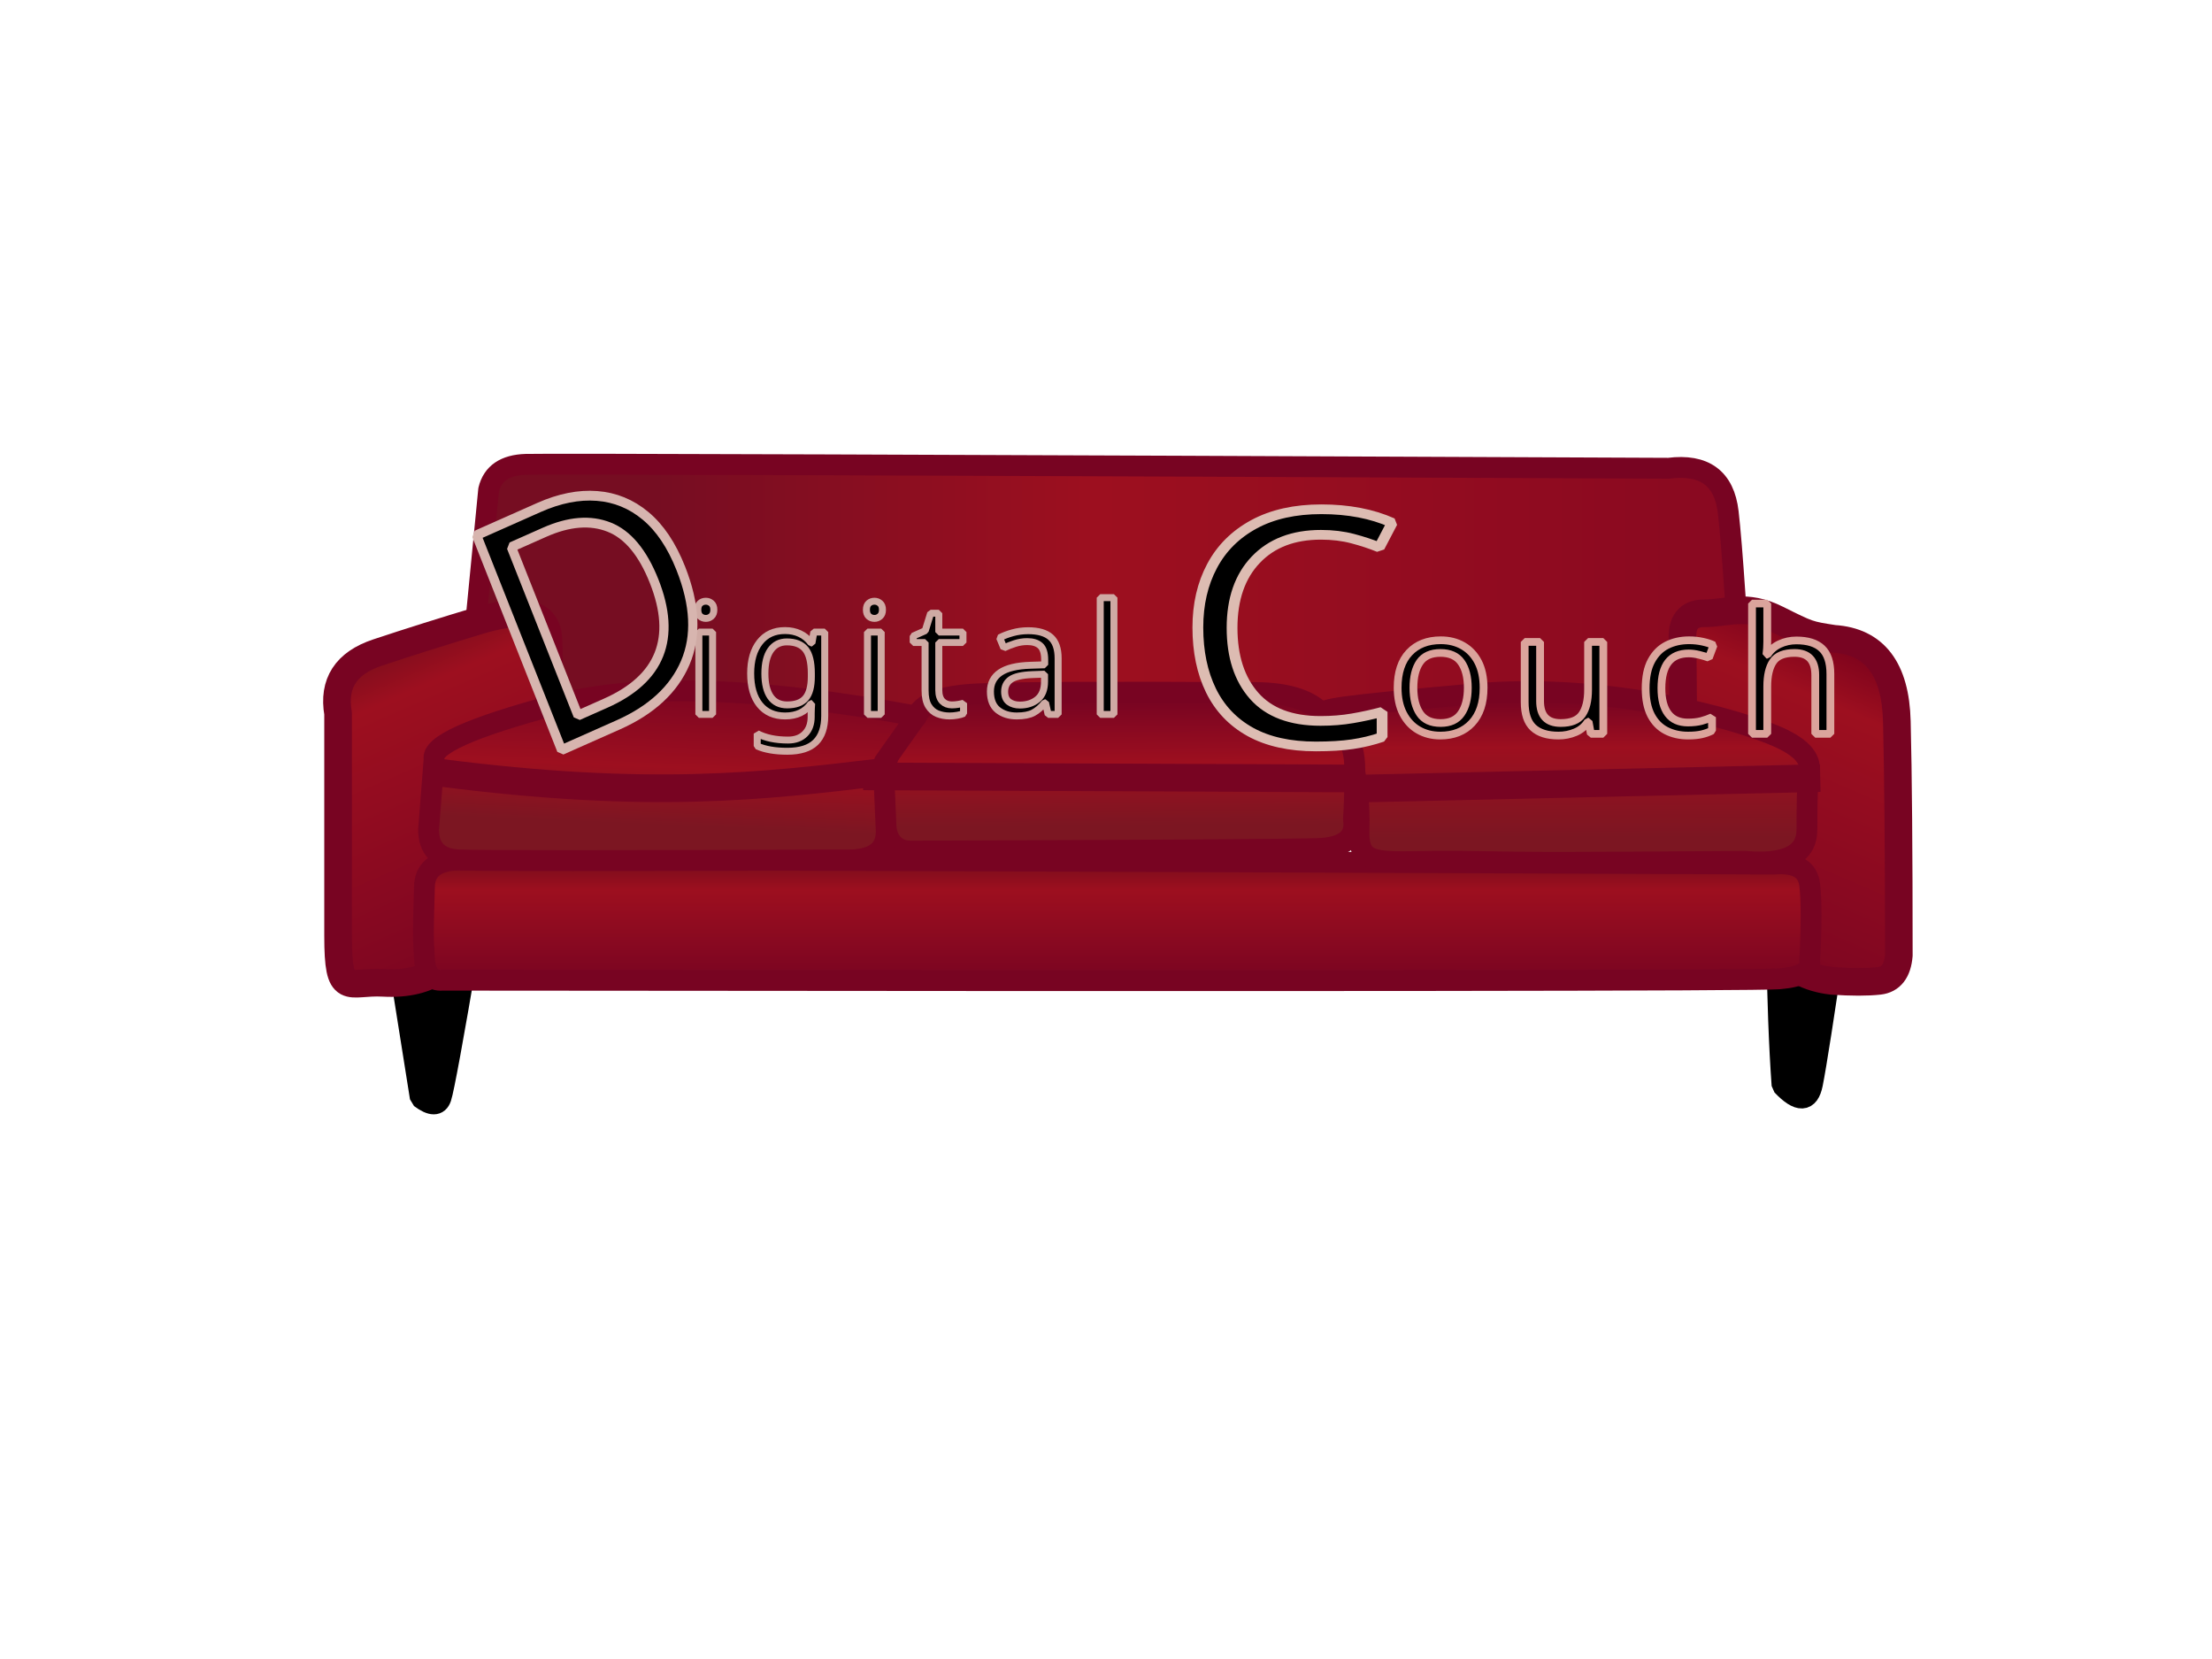
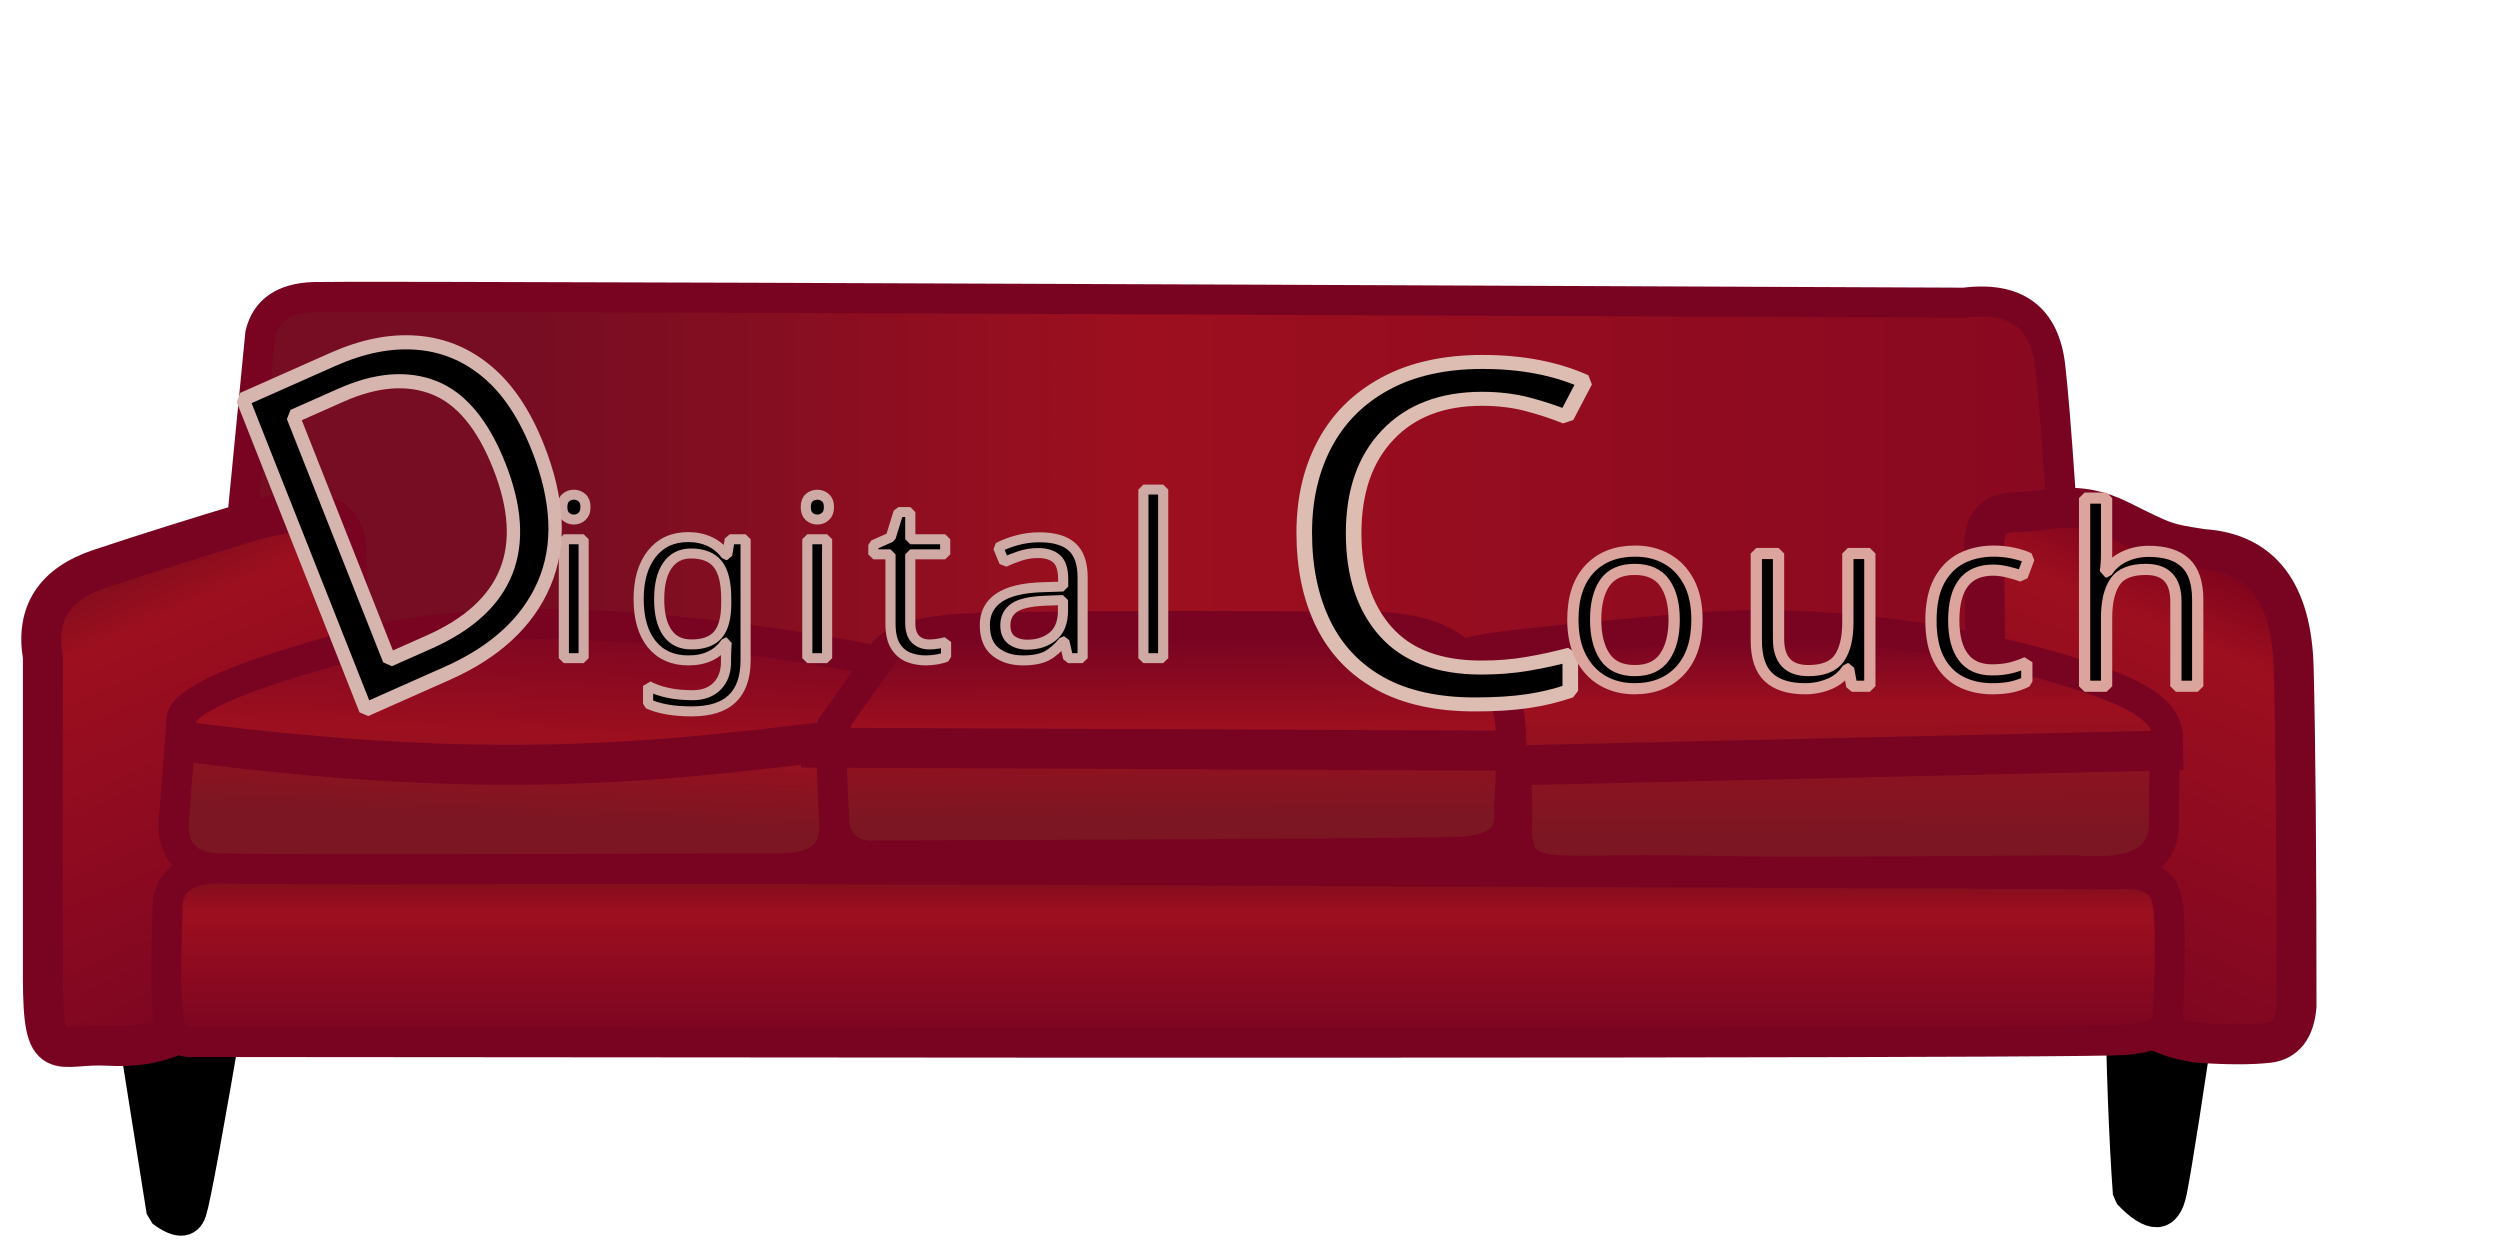
- <svg xmlns="http://www.w3.org/2000/svg" xmlns:ns1="http://krita.org/namespaces/svg/krita" width="1152pt" height="864pt" viewBox="0 0 1152 864">
+ <svg xmlns="http://www.w3.org/2000/svg" xmlns:ns1="http://krita.org/namespaces/svg/krita" width="1152pt" height="576pt" viewBox="0 0 1152 576">
  <defs>
    <linearGradient id="gradient0" gradientUnits="objectBoundingBox" x1="0" y1="0" x2="1.414" y2="0" spreadMethod="pad">
      <stop stop-color="#760d22" offset="0.106" stop-opacity="1" />
      <stop stop-color="#9d0f1f" offset="0.348" stop-opacity="1" />
      <stop stop-color="#780422" offset="1" stop-opacity="1" />
    </linearGradient>
    <linearGradient id="gradient1" gradientUnits="objectBoundingBox" x1="0.718" y1="0.053" x2="0.455" y2="1.101" spreadMethod="pad">
      <stop stop-color="#77001c" offset="0" stop-opacity="1" />
      <stop stop-color="#9d0f1f" offset="0.186" stop-opacity="1" />
      <stop stop-color="#780422" offset="1" stop-opacity="1" />
    </linearGradient>
    <linearGradient id="gradient2" gradientUnits="objectBoundingBox" x1="0.074" y1="-0.011" x2="0.362" y2="1.136" spreadMethod="pad">
      <stop stop-color="#770d1c" offset="0.093" stop-opacity="1" />
      <stop stop-color="#9d0f1f" offset="0.236" stop-opacity="1" />
      <stop stop-color="#780422" offset="1" stop-opacity="1" />
    </linearGradient>
    <linearGradient id="gradient3" gradientUnits="objectBoundingBox" x1="0.492" y1="-0.249" x2="0.492" y2="1.032" spreadMethod="pad">
      <stop stop-color="#770d1c" offset="0.199" stop-opacity="1" />
      <stop stop-color="#9d0f1f" offset="0.391" stop-opacity="1" />
      <stop stop-color="#780422" offset="1" stop-opacity="1" />
    </linearGradient>
    <linearGradient id="gradient4" gradientUnits="objectBoundingBox" x1="0.506" y1="1.071" x2="0.502" y2="0.056" spreadMethod="pad">
      <stop stop-color="#7c1622" offset="0.211" stop-opacity="1" />
      <stop stop-color="#9d0f1f" offset="0.733" stop-opacity="1" />
      <stop stop-color="#780422" offset="1" stop-opacity="1" />
    </linearGradient>
    <linearGradient id="gradient5" gradientUnits="objectBoundingBox" x1="0.534" y1="1.048" x2="0.516" y2="0.054" spreadMethod="pad">
      <stop stop-color="#7c1622" offset="0.211" stop-opacity="1" />
      <stop stop-color="#9d0f1f" offset="0.609" stop-opacity="1" />
      <stop stop-color="#780422" offset="1" stop-opacity="1" />
    </linearGradient>
    <linearGradient id="gradient6" gradientUnits="objectBoundingBox" x1="0.391" y1="1.019" x2="0.525" y2="-0.065" spreadMethod="pad">
      <stop stop-color="#7c1622" offset="0.217" stop-opacity="1" />
      <stop stop-color="#9d0f1f" offset="0.528" stop-opacity="1" />
      <stop stop-color="#780422" offset="1" stop-opacity="1" />
    </linearGradient>
  </defs>
-   <path id="shape0" transform="translate(243.801, 241.7457)" fill="url(#gradient0)" fill-rule="evenodd" stroke="#780422" stroke-width="10.858" stroke-linecap="square" stroke-linejoin="bevel" d="M4.582 75.943L10.691 13.322C12.728 4.837 19.177 0.424 30.038 0.085C40.899 -0.255 239.285 0.424 625.196 2.121C643.863 -0.255 654.215 7.382 656.252 25.032C658.288 42.681 661.003 82.731 664.398 145.183L0 139.583C0 139.583 1.527 118.37 4.582 75.943Z" />
-   <path id="shape1" transform="matrix(1 0 0 1 925.2 486)" fill="#000000" stroke="#000000" stroke-width="10.858" stroke-linecap="square" stroke-linejoin="bevel" d="M2.88 79.2C11.52 88.32 16.8 88.08 18.72 78.48C20.64 68.88 24.72 42.72 30.96 0L0 1.44C0.48 33.6 1.44 59.52 2.88 79.2Z" />
-   <path id="shape01" transform="matrix(1 0 0 1 206.64 493.2)" fill="#000000" stroke="#000000" stroke-width="10.858" stroke-linecap="square" stroke-linejoin="bevel" d="M12.24 78.48C18 82.8 21.6 82.8 23.04 78.48C24.48 74.16 29.28 48 37.44 0L0 1.44C5.76 37.92 9.84 63.6 12.24 78.48Z" />
-   <path id="shape11" transform="matrix(1 0 0 1 876.2056 317.8136)" fill="url(#gradient1)" fill-rule="evenodd" stroke="#780422" stroke-width="14.4" stroke-linecap="square" stroke-linejoin="bevel" d="M78.903 14.888C100.06 16.253 110.979 30.584 111.662 57.883C112.344 85.182 112.685 125.788 112.685 179.703C112.003 187.893 108.591 192.329 102.448 193.011C96.306 193.694 88.117 193.694 77.88 193.011C65.595 191.646 56.041 186.528 49.216 177.656C42.392 168.784 26.354 155.817 1.102 138.755L0.079 15.912C-0.604 6.357 3.15 1.58 11.339 1.58C23.624 1.58 32.837 -3.539 49.216 4.651C65.595 12.84 65.595 12.84 78.903 14.888Z" />
-   <path id="shape02" transform="translate(175.4909, 319.5031)" fill="url(#gradient2)" fill-rule="evenodd" stroke="#780422" stroke-width="14.4" stroke-linecap="square" stroke-linejoin="bevel" d="M0.585 52.099C-2.145 36.402 4.68 25.824 21.059 20.364C37.438 14.905 55.865 9.104 76.338 2.961C98.177 -3.181 109.438 0.232 110.121 13.198C110.803 26.165 110.803 71.89 110.121 150.374L53.817 185.179C46.31 190.639 36.414 193.028 24.13 192.345C5.703 191.322 0.585 200.535 0.585 167.777C0.585 135.018 0.585 135.018 0.585 52.099Z" />
-   <path id="shape03" transform="matrix(1 0 0 1 220.5 447.696)" fill="url(#gradient3)" stroke="#780422" stroke-width="10.858" stroke-linecap="square" stroke-linejoin="bevel" d="M0.54 14.544C0.54 5.424 6.3 0.624 17.82 0.144C29.34 -0.336 257.82 0.384 703.26 2.304C714.78 1.344 721.02 4.944 721.98 13.104C722.94 21.264 722.94 34.464 721.98 52.704C722.94 57.984 717.66 61.104 706.14 62.064C694.62 63.024 462.54 63.264 9.9 62.784C4.14 63.264 1.02 59.424 0.54 51.264C-0.18 39.024 -0.18 39.024 0.54 14.544Z" />
-   <path id="shape2" transform="matrix(1 0 0 1 689.5936 360.1782)" fill="url(#gradient4)" stroke="#780422" stroke-width="10.858" stroke-linecap="square" stroke-linejoin="bevel" d="M219.046 88.382C240.646 90.302 251.446 84.782 251.446 71.822C251.446 58.862 251.686 49.262 252.166 43.022C254.566 35.822 249.286 29.342 236.326 23.582C216.886 14.942 149.206 -5.218 77.206 1.262C5.206 7.742 -1.274 9.182 0.166 11.342C1.126 12.782 5.206 17.342 12.406 25.022C16.726 41.822 18.646 57.422 18.166 71.822C17.446 93.422 29.686 87.662 72.886 88.382C116.086 89.102 116.086 89.102 219.046 88.382Z" />
-   <path id="shape12" transform="matrix(1 0 0 1 460.44 360.48)" fill="url(#gradient5)" stroke="#780422" stroke-width="10.858" stroke-linecap="square" stroke-linejoin="bevel" d="M16.92 12.872C19.32 5.77 29.88 1.775 48.6 0.888C67.32 -1.74529e-14 114.36 -0.222 189.72 0.222C208.44 -0.222 221.4 3.551 228.6 11.54C235.8 19.53 239.4 22.859 239.4 21.527C243.24 25.078 245.16 31.514 245.16 40.836C245.16 50.157 244.92 58.59 244.44 66.136C245.88 75.901 239.64 81.005 225.72 81.449C211.8 81.893 141 82.337 13.32 82.781C5.16 82.337 0.84 76.788 0.36 66.136C-0.12 55.483 -0.12 47.05 0.36 40.836C1.8 31.07 7.32 21.749 16.92 12.872Z" />
-   <path id="shape04" transform="matrix(1 0 0 1 223.2 359.7943)" fill="url(#gradient6)" stroke="#780422" stroke-width="10.858" stroke-linecap="square" stroke-linejoin="bevel" d="M0 72.206C0 82.286 5.28 87.566 15.84 88.046C26.4 88.526 94.56 88.526 220.32 88.046C232.8 87.566 238.8 82.286 238.32 72.206C237.84 62.126 237.36 50.606 236.88 37.646L254.16 13.166C171.6 -2.194 108.72 -4.114 65.52 7.406C22.32 18.926 1.44 28.286 2.88 35.486C2.88 35.486 1.92 47.726 0 72.206Z" />
-   <path id="shape21" transform="matrix(1 0 0 1 716.5877 405.3839)" fill="none" stroke="#780422" stroke-width="14.4" stroke-linecap="square" stroke-linejoin="miter" stroke-miterlimit="2" d="M0 5.118L224.19 0" />
-   <path id="shape111" transform="matrix(1 0 0 -1 456.7393 405.3839)" fill="#965b24" fill-rule="evenodd" stroke="#780422" stroke-width="14.4" stroke-linecap="square" stroke-linejoin="miter" stroke-miterlimit="2" d="M0 1.024L238.521 0" />
-   <path id="shape011" transform="matrix(1 0 0 1 228.2844 402.3128)" fill="none" stroke="#780422" stroke-width="14.4" stroke-linecap="square" stroke-linejoin="miter" stroke-miterlimit="2" d="M0 0C110.275 14.248 169.626 7.054 229.308 0" />
-   <text id="shape01" ns1:useRichText="true" transform="matrix(1.69193 0 0 1.666606 357.0681 372.0609)" fill="#000000" stroke="#cfaaa4" stroke-width="2.16" stroke-linecap="square" stroke-linejoin="bevel" font-family="Impact" font-size="48" font-size-adjust="0.2" font-stretch="normal" kerning="0" letter-spacing="5" word-spacing="0">
+   <path id="shape0" transform="matrix(1.277637 0 0 1.277652 106.2892 136.7868)" fill="url(#gradient0)" fill-rule="evenodd" stroke="#780422" stroke-width="10.858" stroke-linecap="square" stroke-linejoin="bevel" d="M4.582 75.943L10.691 13.322C12.728 4.837 19.177 0.424 30.038 0.085C40.899 -0.255 239.285 0.424 625.196 2.121C643.863 -0.255 654.215 7.382 656.252 25.032C658.288 42.681 661.003 82.731 664.398 145.183L0 139.583C0 139.583 1.527 118.37 4.582 75.943Z" />
+   <path id="shape1" transform="matrix(1.277637 0 0 1.277652 976.8699 448.8588)" fill="#000000" stroke="#000000" stroke-width="10.858" stroke-linecap="square" stroke-linejoin="bevel" d="M2.88 79.2C11.52 88.32 16.8 88.08 18.72 78.48C20.64 68.88 24.72 42.72 30.96 0L0 1.44C0.48 33.6 1.44 59.52 2.88 79.2Z" />
+   <path id="shape01" transform="matrix(1.277637 0 0 1.277652 58.81094 458.0579)" fill="#000000" stroke="#000000" stroke-width="10.858" stroke-linecap="square" stroke-linejoin="bevel" d="M12.24 78.48C18 82.8 21.6 82.8 23.04 78.48C24.48 74.16 29.28 48 37.44 0L0 1.44C5.76 37.92 9.84 63.6 12.24 78.48Z" />
+   <path id="shape11" transform="matrix(1.277637 0 0 1.277652 914.2729 233.9752)" fill="url(#gradient1)" fill-rule="evenodd" stroke="#780422" stroke-width="14.4" stroke-linecap="square" stroke-linejoin="bevel" d="M78.903 14.888C100.06 16.253 110.979 30.584 111.662 57.883C112.344 85.182 112.685 125.788 112.685 179.703C112.003 187.893 108.591 192.329 102.448 193.011C96.306 193.694 88.117 193.694 77.88 193.011C65.595 191.646 56.041 186.528 49.216 177.656C42.392 168.784 26.354 155.817 1.102 138.755L0.079 15.912C-0.604 6.357 3.15 1.58 11.339 1.58C23.624 1.58 32.837 -3.539 49.216 4.651C65.595 12.84 65.595 12.84 78.903 14.888Z" />
+   <path id="shape02" transform="matrix(1.277637 0 0 1.277652 19.01366 236.1337)" fill="url(#gradient2)" fill-rule="evenodd" stroke="#780422" stroke-width="14.4" stroke-linecap="square" stroke-linejoin="bevel" d="M0.585 52.099C-2.145 36.402 4.68 25.824 21.059 20.364C37.438 14.905 55.865 9.104 76.338 2.961C98.177 -3.181 109.438 0.232 110.121 13.198C110.803 26.165 110.803 71.89 110.121 150.374L53.817 185.179C46.31 190.639 36.414 193.028 24.13 192.345C5.703 191.322 0.585 200.535 0.585 167.777C0.585 135.018 0.585 135.018 0.585 52.099Z" />
+   <path id="shape03" transform="matrix(1.277637 0 0 1.277652 76.519 399.9196)" fill="url(#gradient3)" stroke="#780422" stroke-width="10.858" stroke-linecap="square" stroke-linejoin="bevel" d="M0.54 14.544C0.54 5.424 6.3 0.624 17.82 0.144C29.34 -0.336 257.82 0.384 703.26 2.304C714.78 1.344 721.02 4.944 721.98 13.104C722.94 21.264 722.94 34.464 721.98 52.704C722.94 57.984 717.66 61.104 706.14 62.064C694.62 63.024 462.54 63.264 9.9 62.784C4.14 63.264 1.02 59.424 0.54 51.264C-0.18 39.024 -0.18 39.024 0.54 14.544Z" />
+   <path id="shape2" transform="matrix(1.277637 0 0 1.277652 675.8505 288.1023)" fill="url(#gradient4)" stroke="#780422" stroke-width="10.858" stroke-linecap="square" stroke-linejoin="bevel" d="M219.046 88.382C240.646 90.302 251.446 84.782 251.446 71.822C251.446 58.862 251.686 49.262 252.166 43.022C254.566 35.822 249.286 29.342 236.326 23.582C216.886 14.942 149.206 -5.218 77.206 1.262C5.206 7.742 -1.274 9.182 0.166 11.342C1.126 12.782 5.206 17.342 12.406 25.022C16.726 41.822 18.646 57.422 18.166 71.822C17.446 93.422 29.686 87.662 72.886 88.382C116.086 89.102 116.086 89.102 219.046 88.382Z" />
+   <path id="shape12" transform="matrix(1.277637 0 0 1.277652 383.0753 288.4879)" fill="url(#gradient5)" stroke="#780422" stroke-width="10.858" stroke-linecap="square" stroke-linejoin="bevel" d="M16.92 12.872C19.32 5.77 29.88 1.775 48.6 0.888C67.32 -1.74529e-14 114.36 -0.222 189.72 0.222C208.44 -0.222 221.4 3.551 228.6 11.54C235.8 19.53 239.4 22.859 239.4 21.527C243.24 25.078 245.16 31.514 245.16 40.836C245.16 50.157 244.92 58.59 244.44 66.136C245.88 75.901 239.64 81.005 225.72 81.449C211.8 81.893 141 82.337 13.32 82.781C5.16 82.337 0.84 76.788 0.36 66.136C-0.12 55.483 -0.12 47.05 0.36 40.836C1.8 31.07 7.32 21.749 16.92 12.872Z" />
+   <path id="shape04" transform="matrix(1.277637 0 0 1.277652 79.96863 287.6119)" fill="url(#gradient6)" stroke="#780422" stroke-width="10.858" stroke-linecap="square" stroke-linejoin="bevel" d="M0 72.206C0 82.286 5.28 87.566 15.84 88.046C26.4 88.526 94.56 88.526 220.32 88.046C232.8 87.566 238.8 82.286 238.32 72.206C237.84 62.126 237.36 50.606 236.88 37.646L254.16 13.166C171.6 -2.194 108.72 -4.114 65.52 7.406C22.32 18.926 1.44 28.286 2.88 35.486C2.88 35.486 1.92 47.726 0 72.206Z" />
+   <path id="shape21" transform="matrix(1.277637 0 0 1.277652 710.3391 345.8595)" fill="none" stroke="#780422" stroke-width="14.4" stroke-linecap="square" stroke-linejoin="miter" stroke-miterlimit="2" d="M0 5.118L224.19 0" />
+   <path id="shape111" transform="matrix(1.277637 0 0 -1.277652 378.3472 345.8595)" fill="#965b24" fill-rule="evenodd" stroke="#780422" stroke-width="14.4" stroke-linecap="square" stroke-linejoin="miter" stroke-miterlimit="2" d="M0 1.024L238.521 0" />
+   <path id="shape011" transform="matrix(1.277637 0 0 1.277652 86.46459 341.9357)" fill="none" stroke="#780422" stroke-width="14.4" stroke-linecap="square" stroke-linejoin="miter" stroke-miterlimit="2" d="M0 0C110.275 14.248 169.626 7.054 229.308 0" />
+   <text id="shape0111" ns1:useRichText="true" transform="matrix(2.161672 0 0 2.129342 251.0035 303.2843)" fill="#000000" stroke="#cfaaa4" stroke-width="2.16" stroke-linecap="square" stroke-linejoin="bevel" font-family="Impact" font-size="48" font-size-adjust="0.2" font-stretch="normal" kerning="0" letter-spacing="5" word-spacing="0">
    <tspan x="0">igital</tspan>
  </text>
-   <text id="shape02" ns1:useRichText="true" transform="matrix(2.603315 0 0 2.337481 612.4085 387.064)" fill="#000000" stroke="#ddbcb2" stroke-width="2.16" stroke-linecap="square" stroke-linejoin="bevel" font-family="Impact" font-size="72" font-size-adjust="0.2" font-stretch="normal" kerning="0" letter-spacing="0" word-spacing="0">
+   <text id="shape021" ns1:useRichText="true" transform="matrix(3.326092 0 0 2.986487 586.3912 322.4531)" fill="#000000" stroke="#ddbcb2" stroke-width="2.16" stroke-linecap="square" stroke-linejoin="bevel" font-family="Impact" font-size="72" font-size-adjust="0.2" font-stretch="normal" kerning="0" letter-spacing="0" word-spacing="0">
    <tspan x="0">C</tspan>
  </text>
-   <text id="shape03" ns1:useRichText="true" transform="matrix(1.879908 0 0 1.859972 722.9201 382.1842)" fill="#000000" stroke="#dba49c" stroke-width="2.16" stroke-linecap="square" stroke-linejoin="bevel" font-family="Impact" font-size="48" font-size-adjust="0.2" font-stretch="normal" kerning="0" letter-spacing="5" word-spacing="0">
+   <text id="shape031" ns1:useRichText="true" transform="matrix(2.401841 0 0 2.376397 718.4296 316.2184)" fill="#000000" stroke="#dba49c" stroke-width="2.16" stroke-linecap="square" stroke-linejoin="bevel" font-family="Impact" font-size="48" font-size-adjust="0.2" font-stretch="normal" kerning="0" letter-spacing="5" word-spacing="0">
    <tspan x="0">ouch</tspan>
  </text>
-   <text id="shape04" ns1:useRichText="true" transform="matrix(2.055081 -0.9122257 0.8614312 2.176266 278.1292 396.9656)" fill="#000000" stroke="#d7b5af" stroke-width="2.16" stroke-linecap="square" stroke-linejoin="bevel" font-family="Impact" font-size="72" font-size-adjust="0.2" font-stretch="normal" kerning="0" letter-spacing="0" word-spacing="0">
+   <text id="shape041" ns1:useRichText="true" transform="matrix(2.625648 -1.165507 1.100596 2.78051 150.1482 335.1038)" fill="#000000" stroke="#d7b5af" stroke-width="2.16" stroke-linecap="square" stroke-linejoin="bevel" font-family="Impact" font-size="72" font-size-adjust="0.2" font-stretch="normal" kerning="0" letter-spacing="0" word-spacing="0">
    <tspan x="0">D</tspan>
  </text>
+   <path id="shape011" transform="matrix(1.277637 0 0 1.277652 691.7013 394.5841)" fill="none" stroke="#780422" stroke-width="4.176" stroke-linecap="square" stroke-linejoin="miter" stroke-miterlimit="2" d="M0 0L2.88 0.72" />
</svg>
